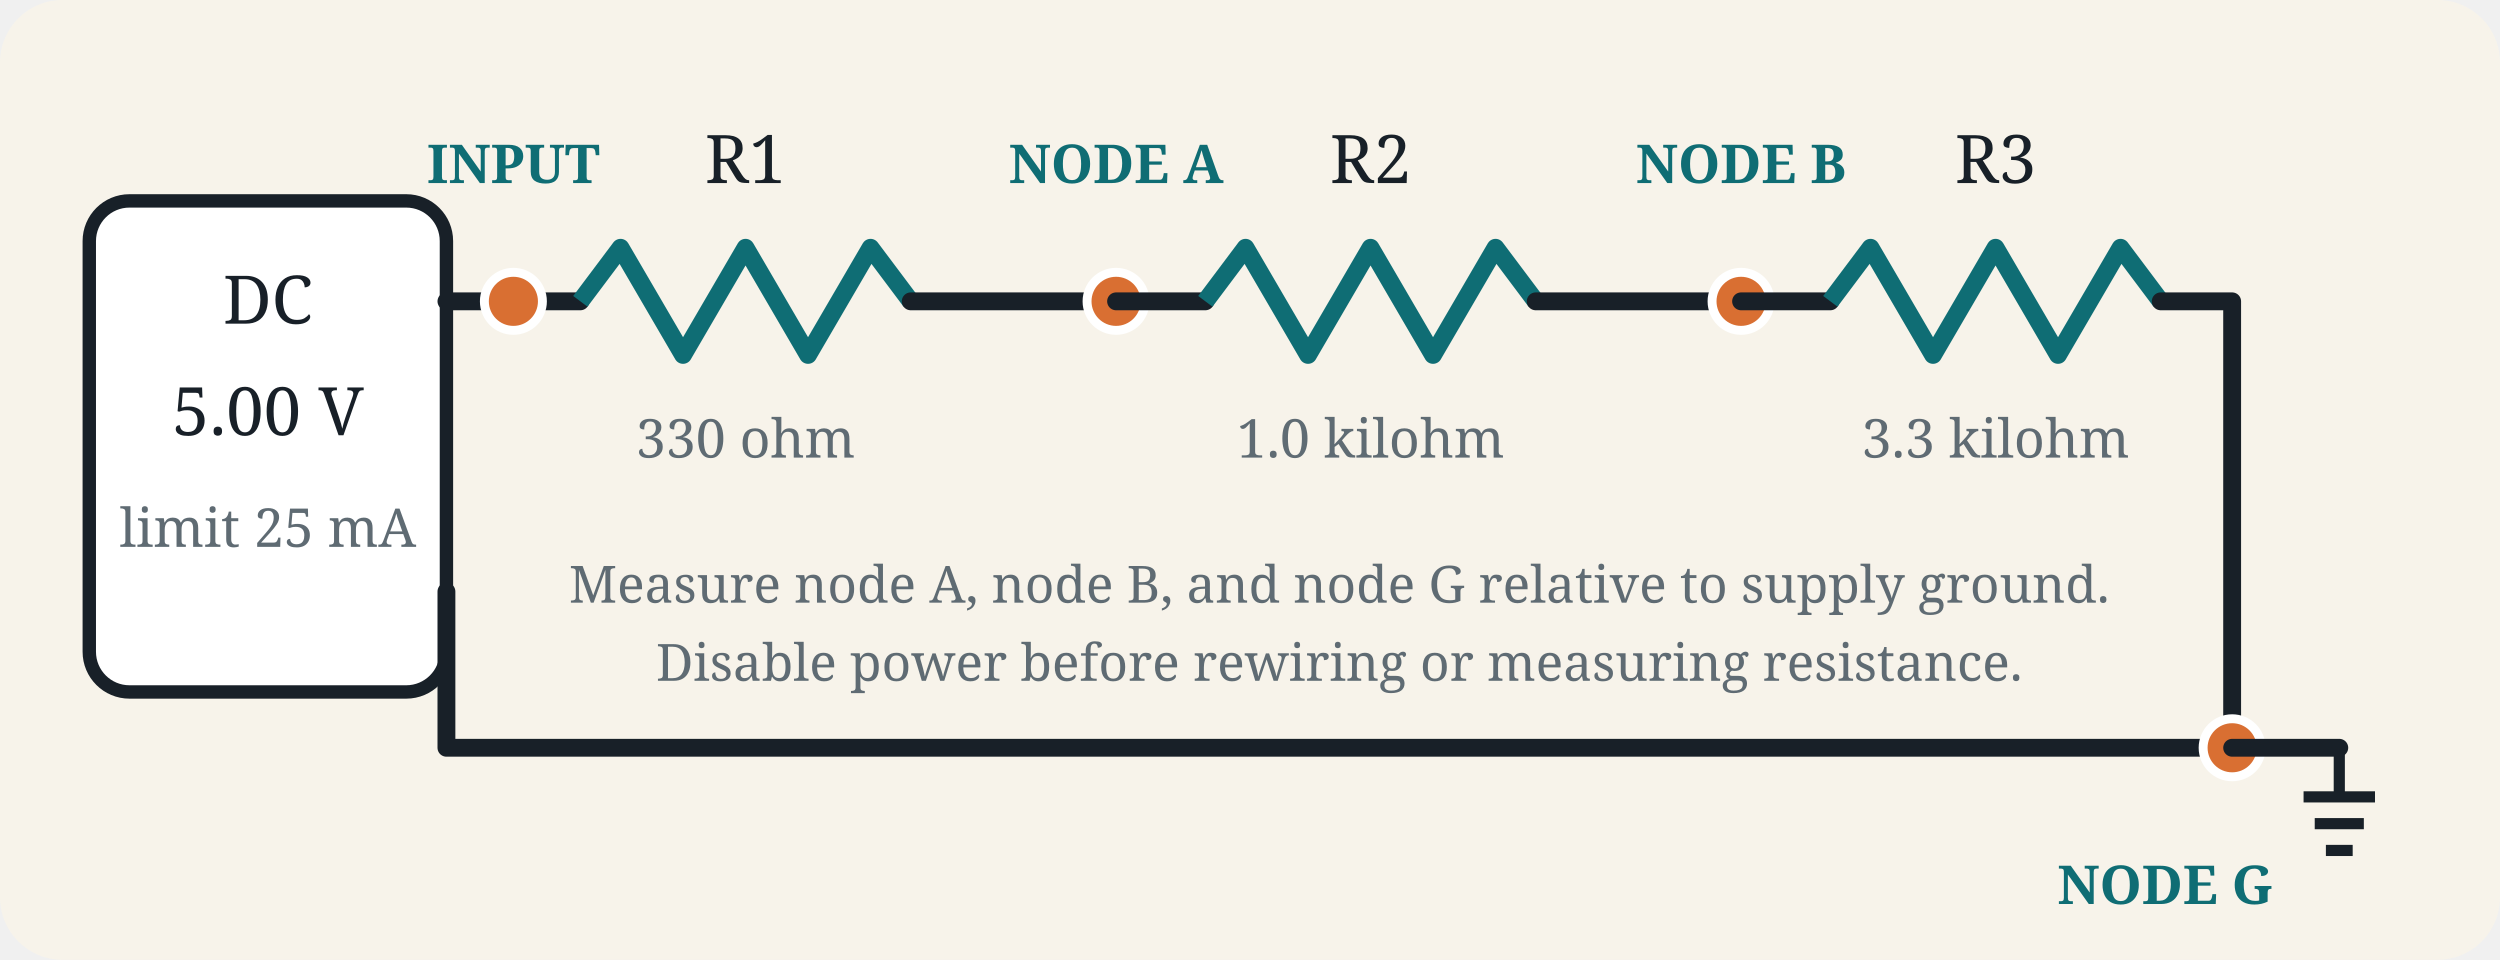
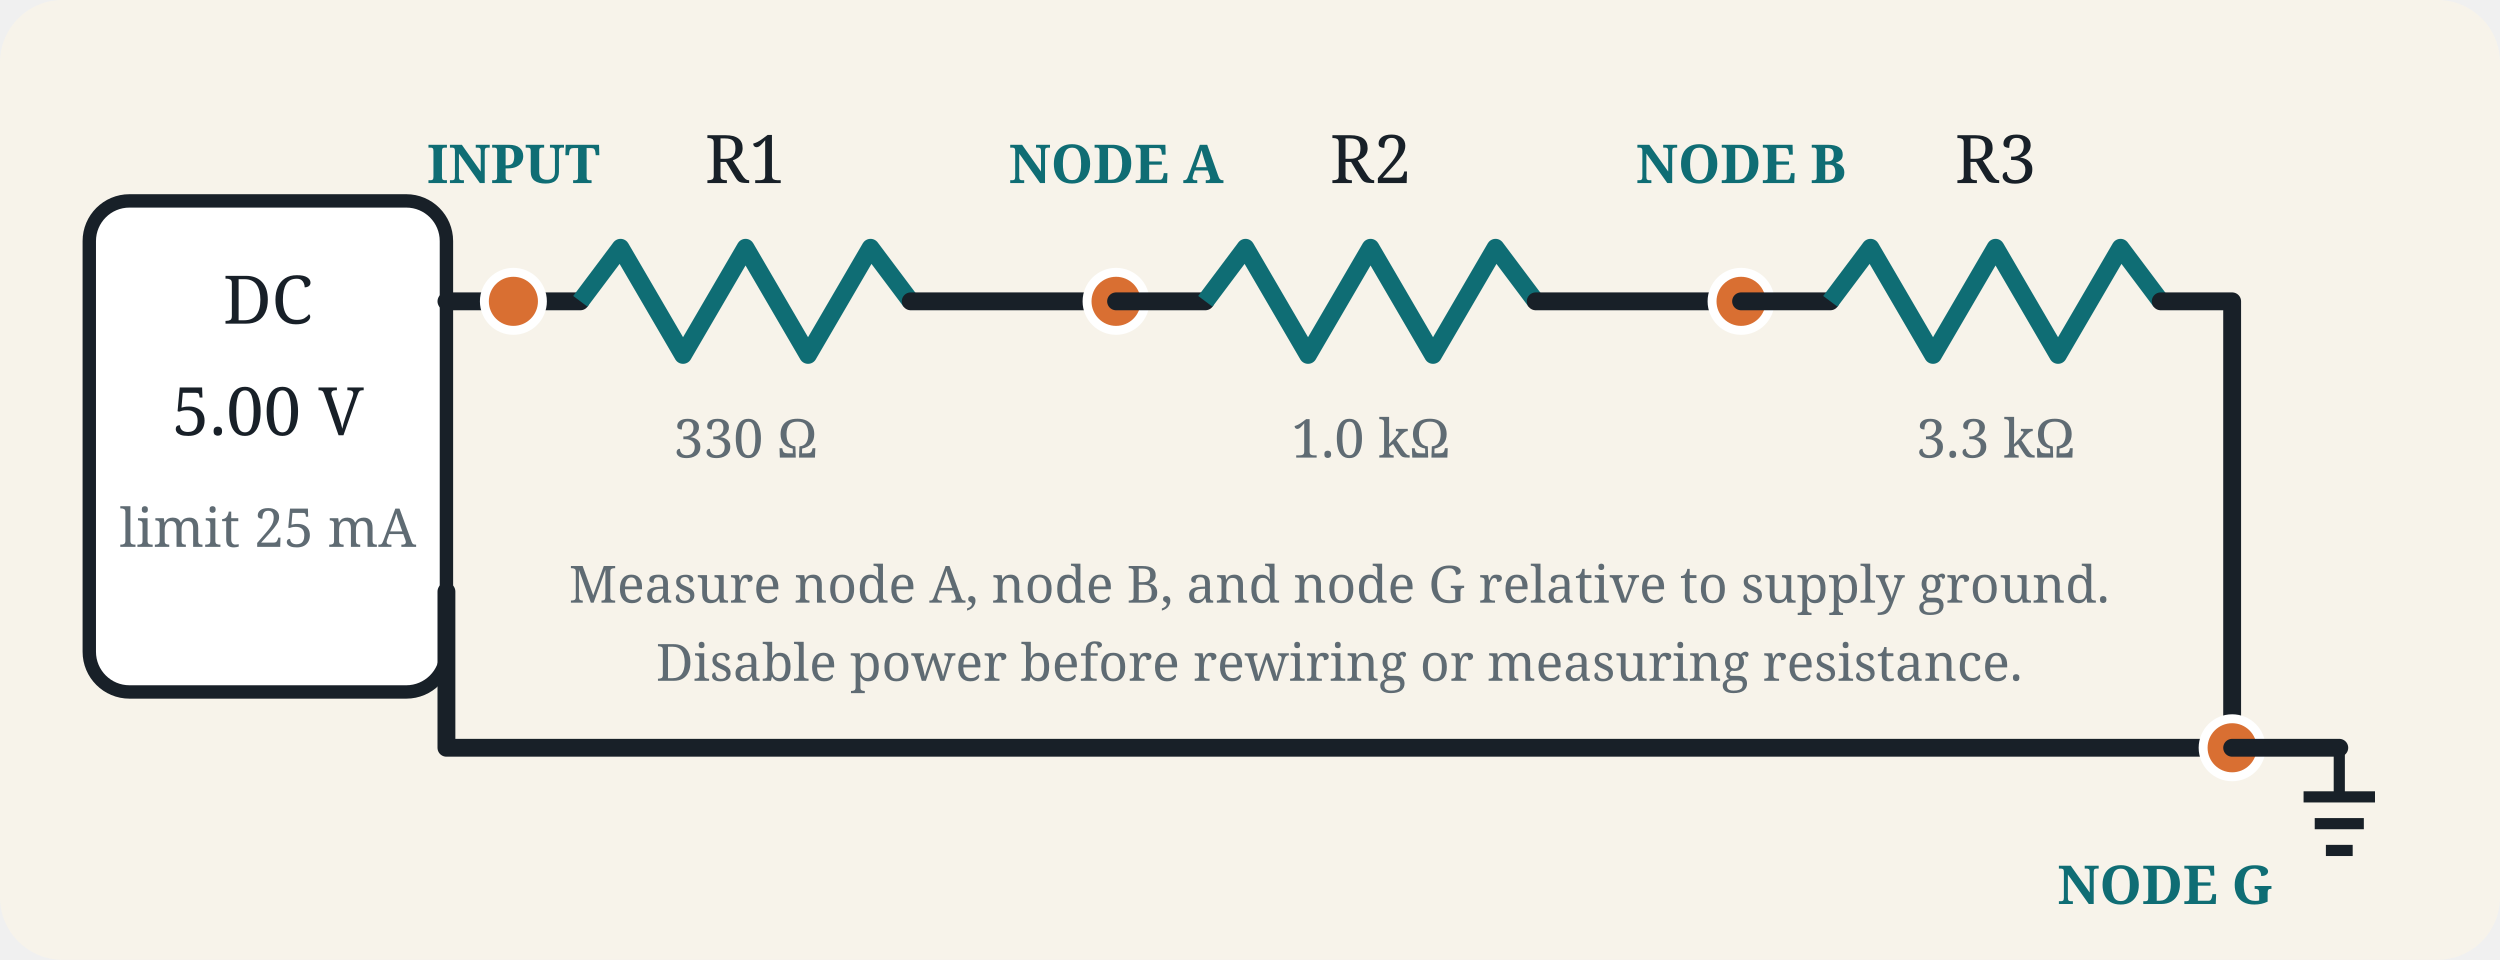
<svg xmlns="http://www.w3.org/2000/svg" viewBox="0 0 1120 430" role="img" aria-labelledby="title desc">
  <rect width="1120" height="430" rx="28" fill="#f7f3ea" />
  <rect x="40" y="90" width="160" height="220" rx="18" fill="#ffffff" stroke="#182028" stroke-width="6" />
  <text x="120" y="145" text-anchor="middle" fill="#182028" font-family="Georgia, serif" font-size="30">DC</text>
  <text x="120" y="195" text-anchor="middle" fill="#182028" font-family="Georgia, serif" font-size="30">5.00 V</text>
  <text x="120" y="245" text-anchor="middle" fill="#5f6b73" font-family="Georgia, serif" font-size="24">limit 25 mA</text>
  <line x1="200" y1="135" x2="260" y2="135" stroke="#182028" stroke-width="8" stroke-linecap="round" />
  <circle cx="230" cy="135" r="13" fill="#d96f32" stroke="#ffffff" stroke-width="4" />
  <polyline points="260,135 278,111 306,159 334,111 362,159 390,111 408,135" fill="none" stroke="#0f6d74" stroke-width="8" stroke-linejoin="round" />
  <line x1="408" y1="135" x2="500" y2="135" stroke="#182028" stroke-width="8" stroke-linecap="round" />
  <circle cx="500" cy="135" r="13" fill="#d96f32" stroke="#ffffff" stroke-width="4" />
  <line x1="500" y1="135" x2="540" y2="135" stroke="#182028" stroke-width="8" stroke-linecap="round" />
  <polyline points="540,135 558,111 586,159 614,111 642,159 670,111 688,135" fill="none" stroke="#0f6d74" stroke-width="8" stroke-linejoin="round" />
  <line x1="688" y1="135" x2="780" y2="135" stroke="#182028" stroke-width="8" stroke-linecap="round" />
  <circle cx="780" cy="135" r="13" fill="#d96f32" stroke="#ffffff" stroke-width="4" />
  <line x1="780" y1="135" x2="820" y2="135" stroke="#182028" stroke-width="8" stroke-linecap="round" />
  <polyline points="820,135 838,111 866,159 894,111 922,159 950,111 968,135" fill="none" stroke="#0f6d74" stroke-width="8" stroke-linejoin="round" />
  <polyline points="968,135 1000,135 1000,335 200,335 200,265" fill="none" stroke="#182028" stroke-width="8" stroke-linecap="round" stroke-linejoin="round" />
  <circle cx="1000" cy="335" r="13" fill="#d96f32" stroke="#ffffff" stroke-width="4" />
  <line x1="1000" y1="335" x2="1048" y2="335" stroke="#182028" stroke-width="8" stroke-linecap="round" />
  <line x1="1048" y1="335" x2="1048" y2="357" stroke="#182028" stroke-width="5" />
  <line x1="1032" y1="357" x2="1064" y2="357" stroke="#182028" stroke-width="5" />
  <line x1="1037" y1="369" x2="1059" y2="369" stroke="#182028" stroke-width="5" />
  <line x1="1042" y1="381" x2="1054" y2="381" stroke="#182028" stroke-width="5" />
  <text x="334" y="82" text-anchor="middle" fill="#182028" font-family="Georgia, serif" font-size="30">R1</text>
  <text x="230" y="82" text-anchor="middle" fill="#0f6d74" font-family="Georgia, serif" font-size="24" font-weight="bold">INPUT</text>
-   <text x="334" y="205" text-anchor="middle" fill="#5f6b73" font-family="Georgia, serif" font-size="24">330 ohm</text>
+   <text x="334" y="205" text-anchor="middle" fill="#5f6b73" font-family="Georgia, serif" font-size="24">330 Ω</text>
  <text x="500" y="82" text-anchor="middle" fill="#0f6d74" font-family="Georgia, serif" font-size="24" font-weight="bold">NODE A</text>
  <text x="614" y="82" text-anchor="middle" fill="#182028" font-family="Georgia, serif" font-size="30">R2</text>
-   <text x="614" y="205" text-anchor="middle" fill="#5f6b73" font-family="Georgia, serif" font-size="24">1.0 kilohm</text>
+   <text x="614" y="205" text-anchor="middle" fill="#5f6b73" font-family="Georgia, serif" font-size="24">1.0 kΩ</text>
  <text x="780" y="82" text-anchor="middle" fill="#0f6d74" font-family="Georgia, serif" font-size="24" font-weight="bold">NODE B</text>
  <text x="894" y="82" text-anchor="middle" fill="#182028" font-family="Georgia, serif" font-size="30">R3</text>
-   <text x="894" y="205" text-anchor="middle" fill="#5f6b73" font-family="Georgia, serif" font-size="24">3.3 kilohm</text>
+   <text x="894" y="205" text-anchor="middle" fill="#5f6b73" font-family="Georgia, serif" font-size="24">3.3 kΩ</text>
  <text x="970" y="405" text-anchor="middle" fill="#0f6d74" font-family="Georgia, serif" font-size="24" font-weight="bold">NODE G</text>
  <text x="600" y="270" text-anchor="middle" fill="#5f6b73" font-family="Georgia, serif" font-size="23">Measure node A, node B, and node G relative to supply ground.</text>
  <text x="600" y="305" text-anchor="middle" fill="#5f6b73" font-family="Georgia, serif" font-size="23">Disable power before rewiring or measuring resistance.</text>
</svg>
